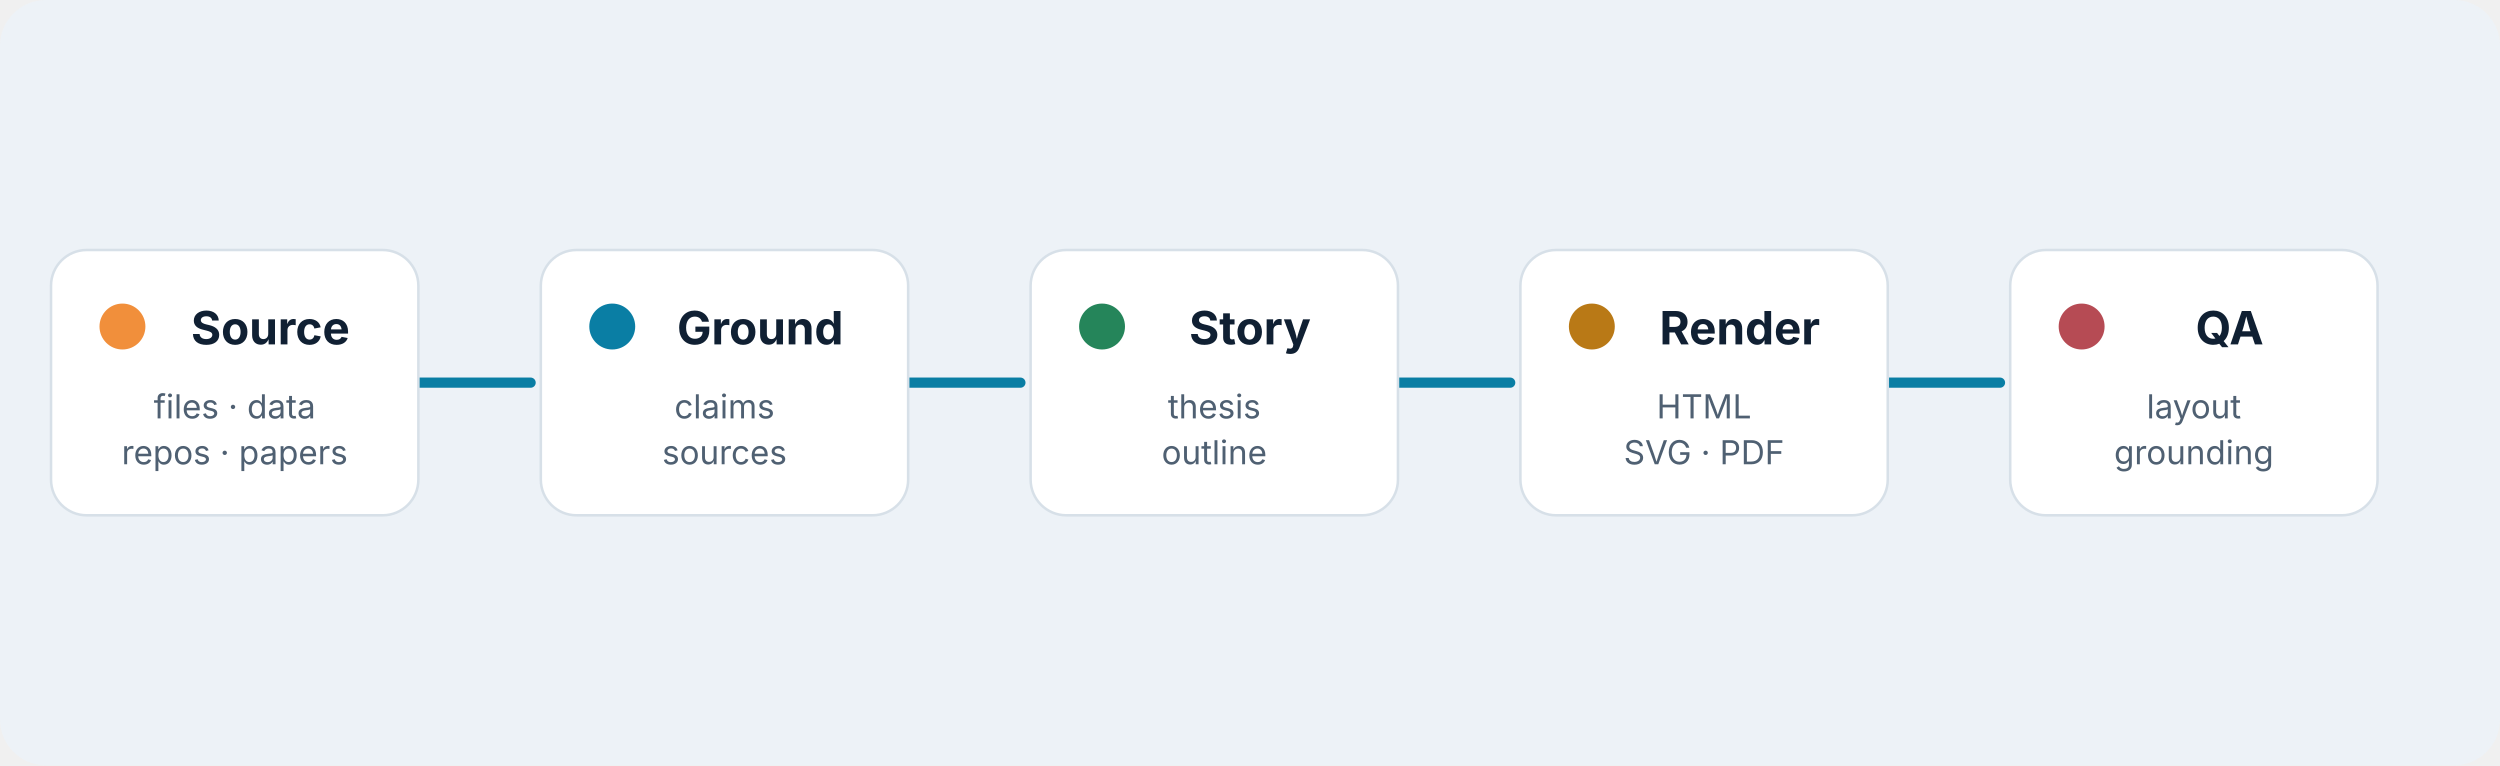
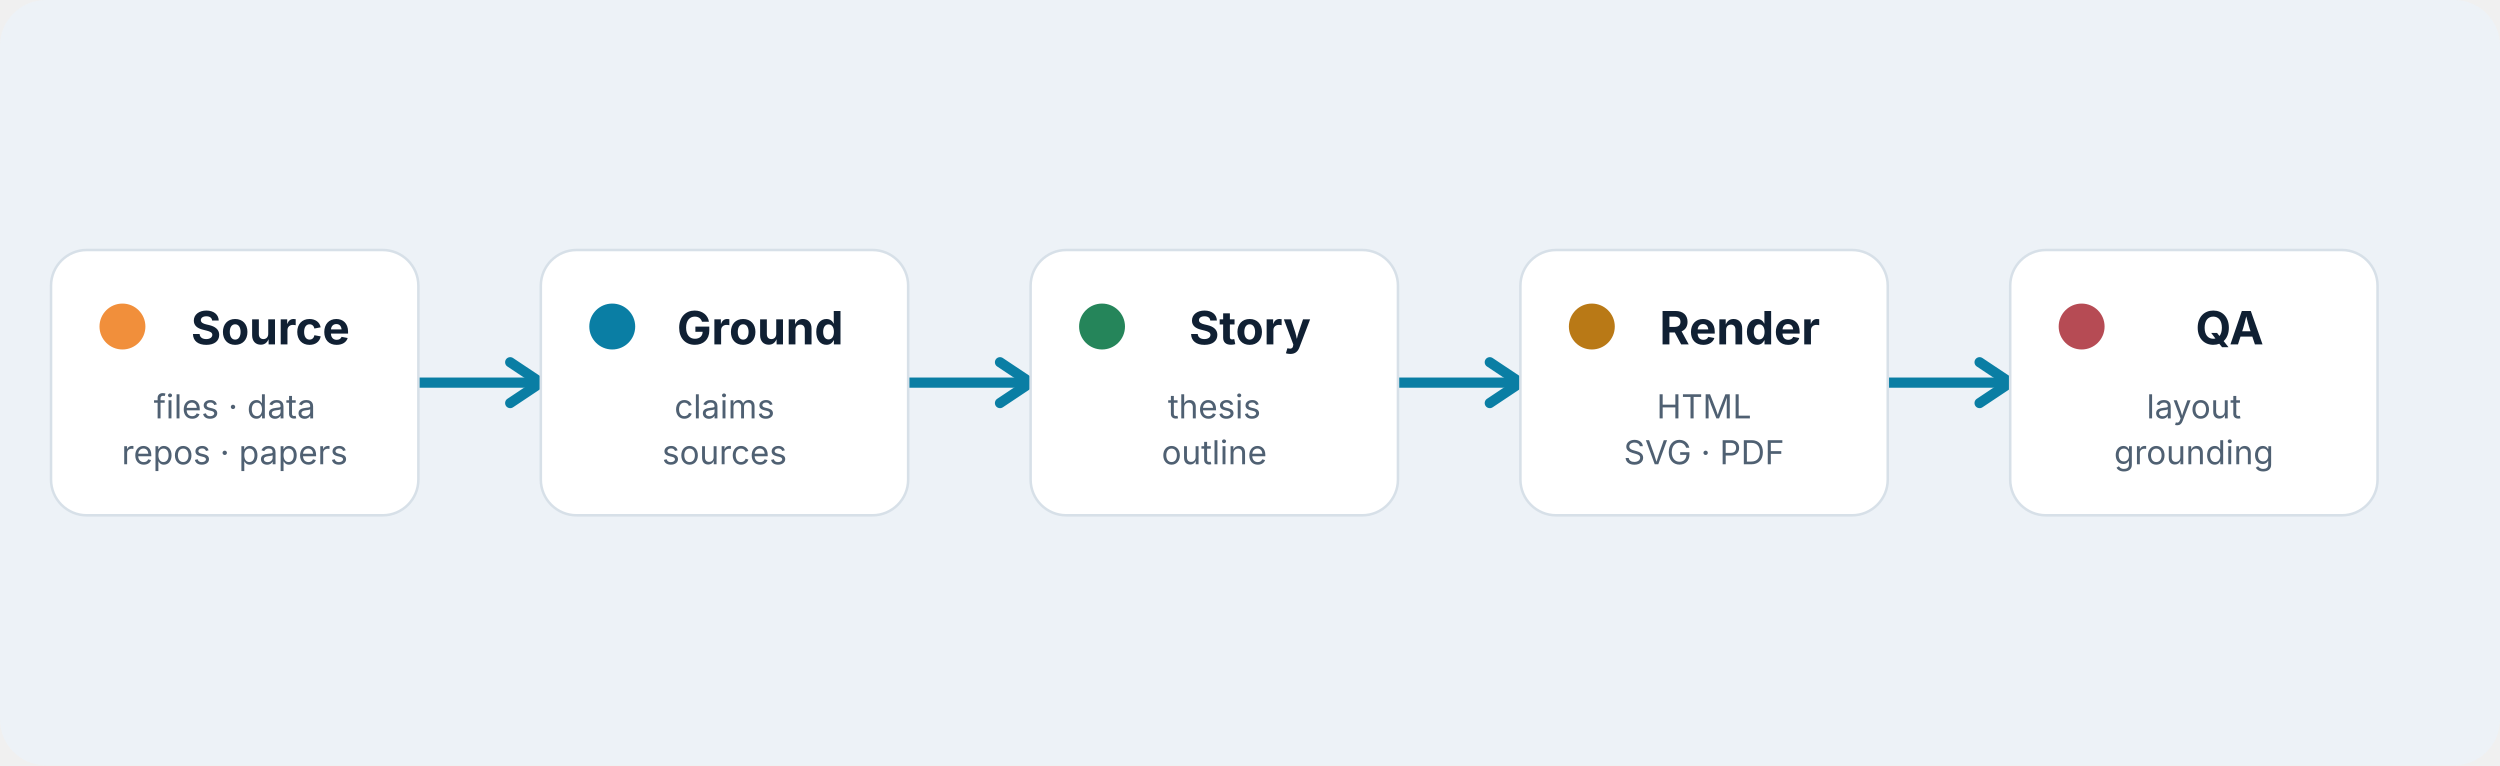
<svg xmlns="http://www.w3.org/2000/svg" viewBox="0 0 980 300" role="img" aria-labelledby="title desc">
  <rect width="980" height="300" rx="18" fill="#edf2f7" />
  <g fill="none" stroke="#0a7ea4" stroke-width="4" stroke-linecap="round">
-     <path class="draw-path" pathLength="1" d="M164 150H208" />
-     <path class="draw-path" pathLength="1" d="M356 150H400" />
-     <path class="draw-path" pathLength="1" d="M548 150H592" />
-     <path class="draw-path" pathLength="1" d="M740 150H784" />
-   </g>
-   <g fill="#0a7ea4">
-     <path class="draw-path" pathLength="1" d="M200 142l12 8-12 8" fill="none" />
-     <path class="draw-path" pathLength="1" d="M392 142l12 8-12 8" fill="none" />
-     <path class="draw-path" pathLength="1" d="M584 142l12 8-12 8" fill="none" />
-     <path class="draw-path" pathLength="1" d="M776 142l12 8-12 8" fill="none" />
+     <g class="draw-segment" style="--motion-delay:.55s;--motion-duration:.55s">
+       <path class="draw-path" pathLength="1" d="M164 150H208" />
+       <path class="draw-path" pathLength="1" d="M200 142l12 8-12 8" />
+     </g>
+     <g class="draw-segment" style="--motion-delay:1.75s;--motion-duration:.55s">
+       <path class="draw-path" pathLength="1" d="M356 150H400" />
+       <path class="draw-path" pathLength="1" d="M392 142l12 8-12 8" />
+     </g>
+     <g class="draw-segment" style="--motion-delay:2.95s;--motion-duration:.55s">
+       <path class="draw-path" pathLength="1" d="M548 150H592" />
+       <path class="draw-path" pathLength="1" d="M584 142l12 8-12 8" />
+     </g>
+     <g class="draw-segment" style="--motion-delay:4.15s;--motion-duration:.55s">
+       <path class="draw-path" pathLength="1" d="M740 150H784" />
+       <path class="draw-path" pathLength="1" d="M776 142l12 8-12 8" />
+     </g>
  </g>
  <g font-family="-apple-system,BlinkMacSystemFont,'Segoe UI',sans-serif" text-anchor="middle">
-     <g class="fade-in" transform="translate(20 98)">
+     <g class="fade-in" style="--motion-delay:0s;--motion-duration:.5s" transform="translate(20 98)">
      <rect width="144" height="104" rx="14" fill="#fff" stroke="#d7e0e8" />
-       <circle class="pulse-node" cx="28" cy="30" r="9" fill="#f18f3b" />
+       <circle cx="28" cy="30" r="9" fill="#f18f3b" />
      <text x="86" y="37" font-size="18" font-weight="700" fill="#102033">Source</text>
      <text x="72" y="66" font-size="13" fill="#4f6072">files · data</text>
      <text x="72" y="84" font-size="13" fill="#4f6072">repos · papers</text>
    </g>
-     <g class="fade-in" transform="translate(212 98)" style="--motion-delay:.2s">
+     <g class="fade-in" style="--motion-delay:1.2s;--motion-duration:.5s" transform="translate(212 98)">
      <rect width="144" height="104" rx="14" fill="#fff" stroke="#d7e0e8" />
-       <circle class="pulse-node" cx="28" cy="30" r="9" fill="#0a7ea4" />
+       <circle cx="28" cy="30" r="9" fill="#0a7ea4" />
      <text x="86" y="37" font-size="18" font-weight="700" fill="#102033">Ground</text>
      <text x="72" y="66" font-size="13" fill="#4f6072">claims</text>
      <text x="72" y="84" font-size="13" fill="#4f6072">sources</text>
    </g>
-     <g class="fade-in" transform="translate(404 98)" style="--motion-delay:.4s">
+     <g class="fade-in" style="--motion-delay:2.4s;--motion-duration:.5s" transform="translate(404 98)">
      <rect width="144" height="104" rx="14" fill="#fff" stroke="#d7e0e8" />
-       <circle class="pulse-node" cx="28" cy="30" r="9" fill="#25855a" />
+       <circle cx="28" cy="30" r="9" fill="#25855a" />
      <text x="86" y="37" font-size="18" font-weight="700" fill="#102033">Story</text>
      <text x="72" y="66" font-size="13" fill="#4f6072">thesis</text>
      <text x="72" y="84" font-size="13" fill="#4f6072">outline</text>
    </g>
-     <g class="fade-in" transform="translate(596 98)" style="--motion-delay:.6s">
+     <g class="fade-in" style="--motion-delay:3.6s;--motion-duration:.5s" transform="translate(596 98)">
      <rect width="144" height="104" rx="14" fill="#fff" stroke="#d7e0e8" />
-       <circle class="pulse-node" cx="28" cy="30" r="9" fill="#b97916" />
+       <circle cx="28" cy="30" r="9" fill="#b97916" />
      <text x="86" y="37" font-size="18" font-weight="700" fill="#102033">Render</text>
      <text x="72" y="66" font-size="13" fill="#4f6072">HTML</text>
      <text x="72" y="84" font-size="13" fill="#4f6072">SVG · PDF</text>
    </g>
-     <g class="fade-in" transform="translate(788 98)" style="--motion-delay:.8s">
+     <g class="fade-in" style="--motion-delay:4.8s;--motion-duration:.5s" transform="translate(788 98)">
      <rect width="144" height="104" rx="14" fill="#fff" stroke="#d7e0e8" />
-       <circle class="pulse-node" cx="28" cy="30" r="9" fill="#b64b54" />
+       <circle cx="28" cy="30" r="9" fill="#b64b54" />
      <text x="86" y="37" font-size="18" font-weight="700" fill="#102033">QA</text>
      <text x="72" y="66" font-size="13" fill="#4f6072">layout</text>
      <text x="72" y="84" font-size="13" fill="#4f6072">grounding</text>
    </g>
  </g>
</svg>
